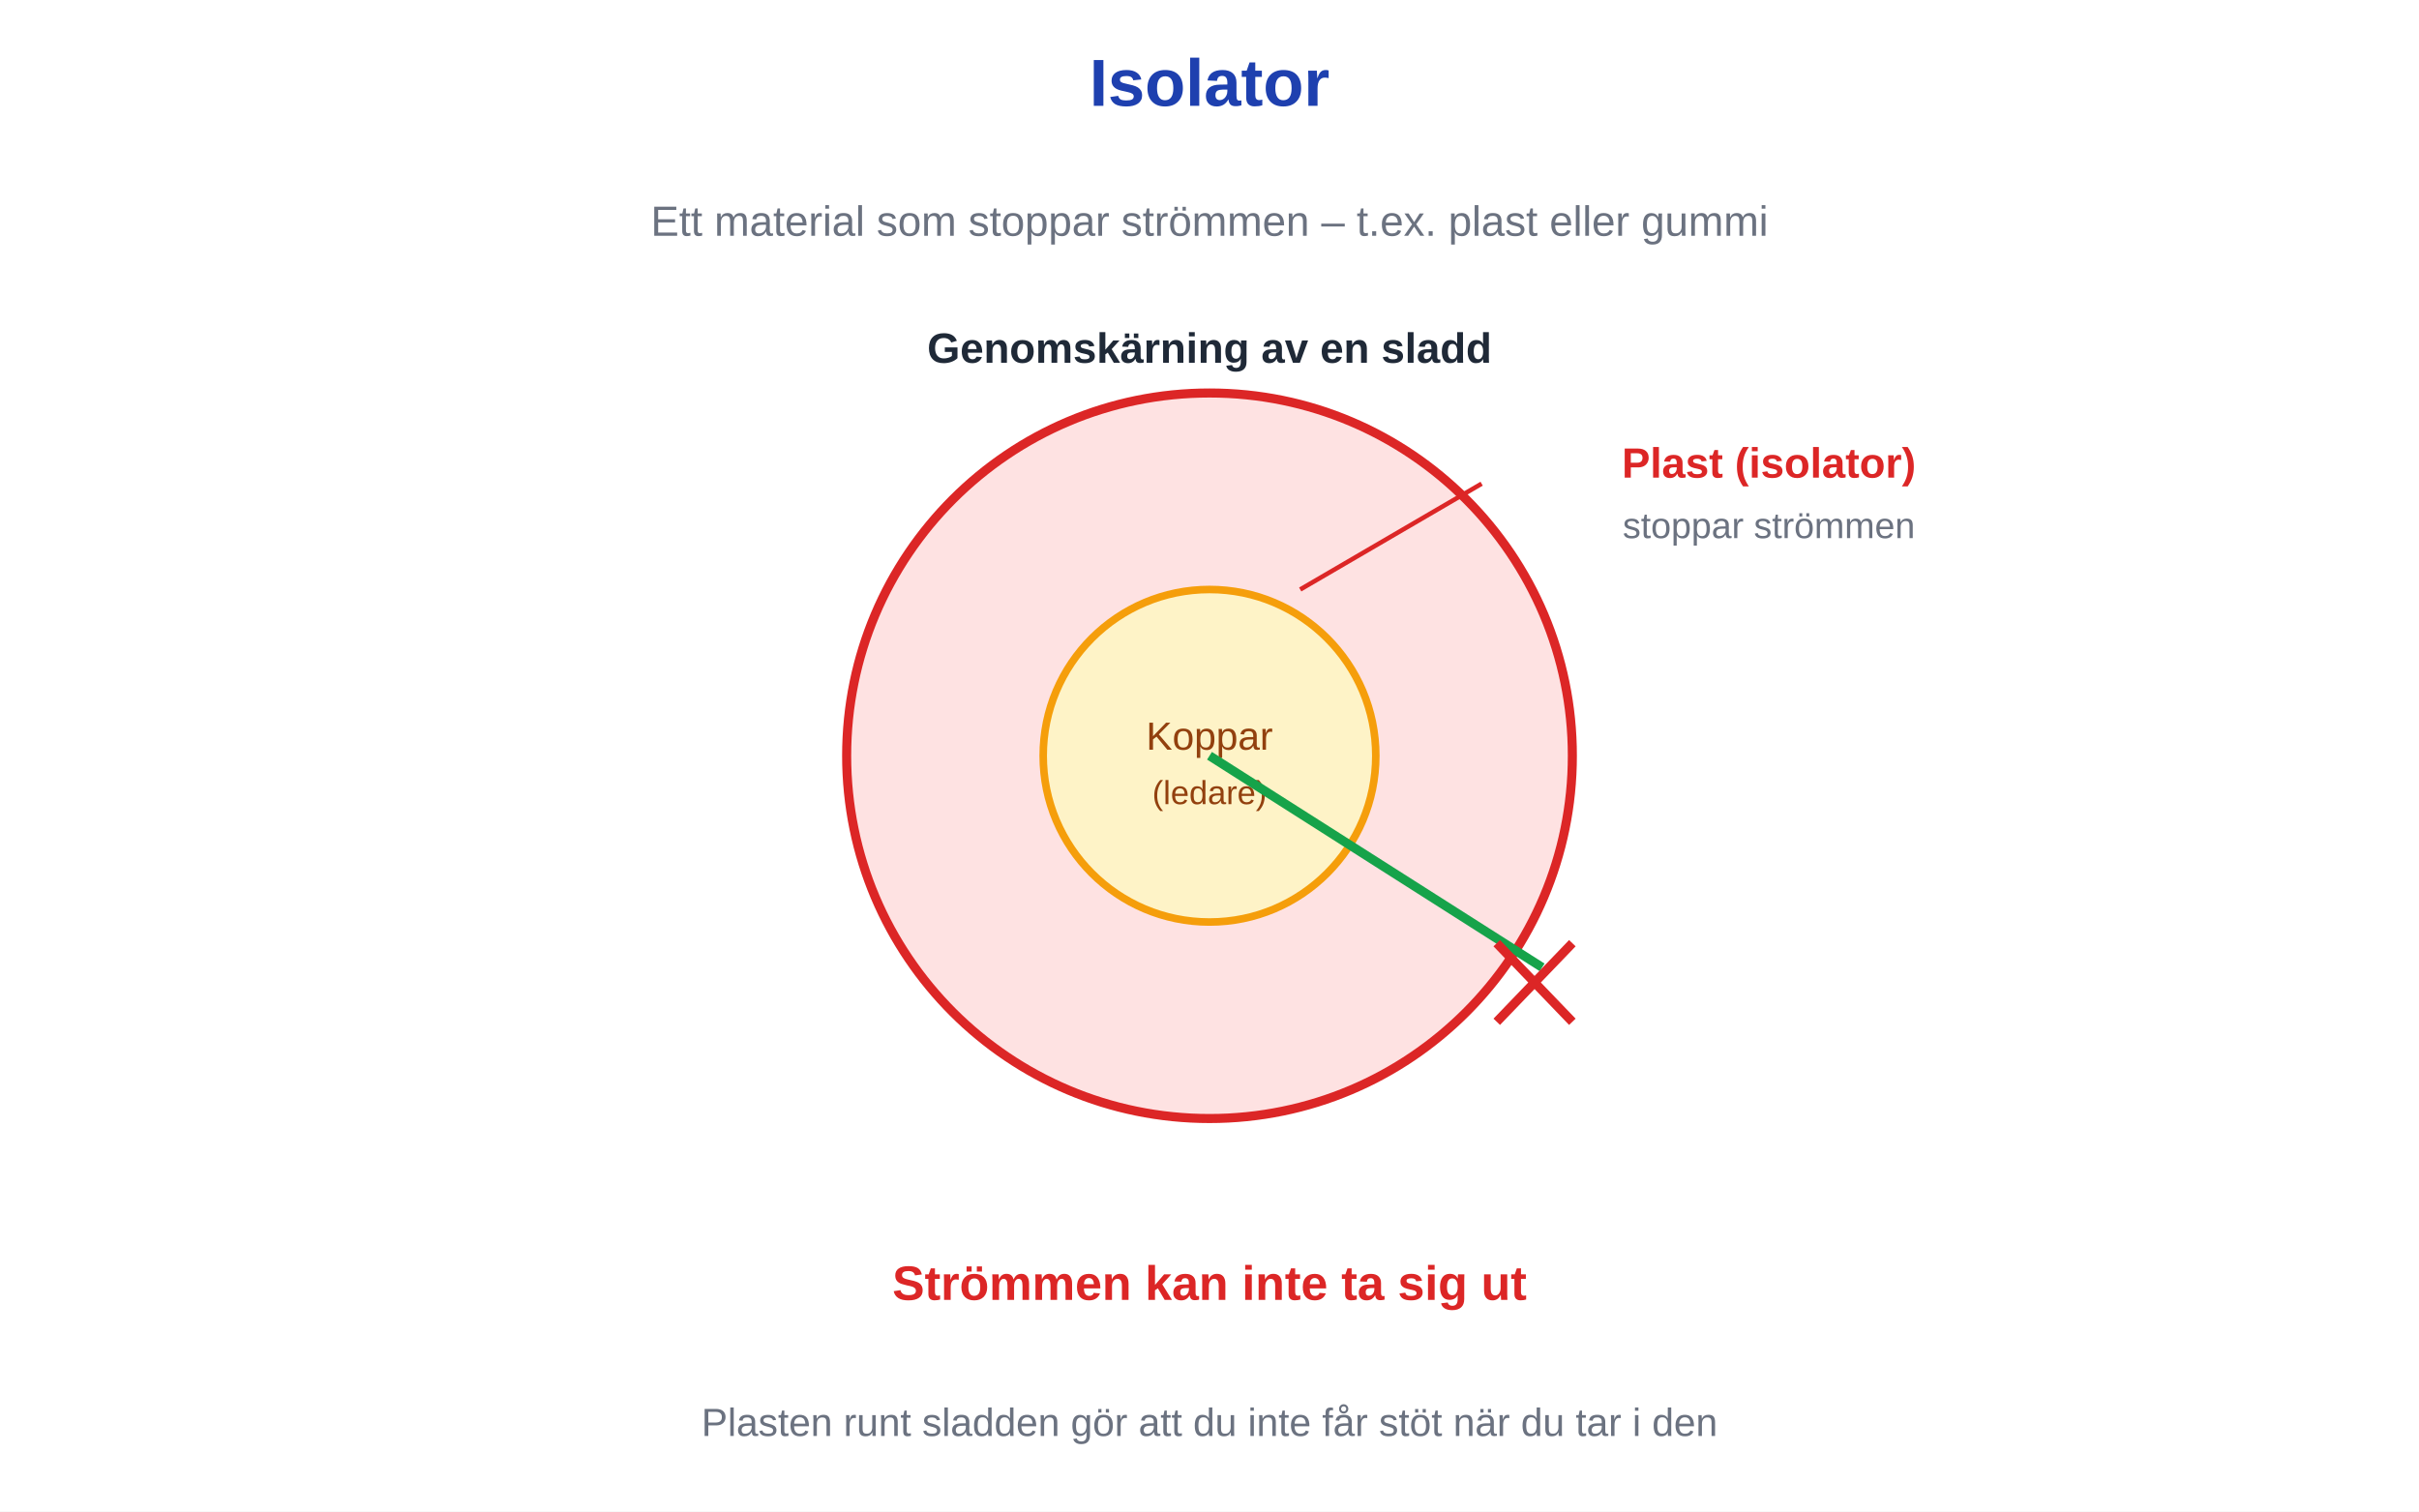
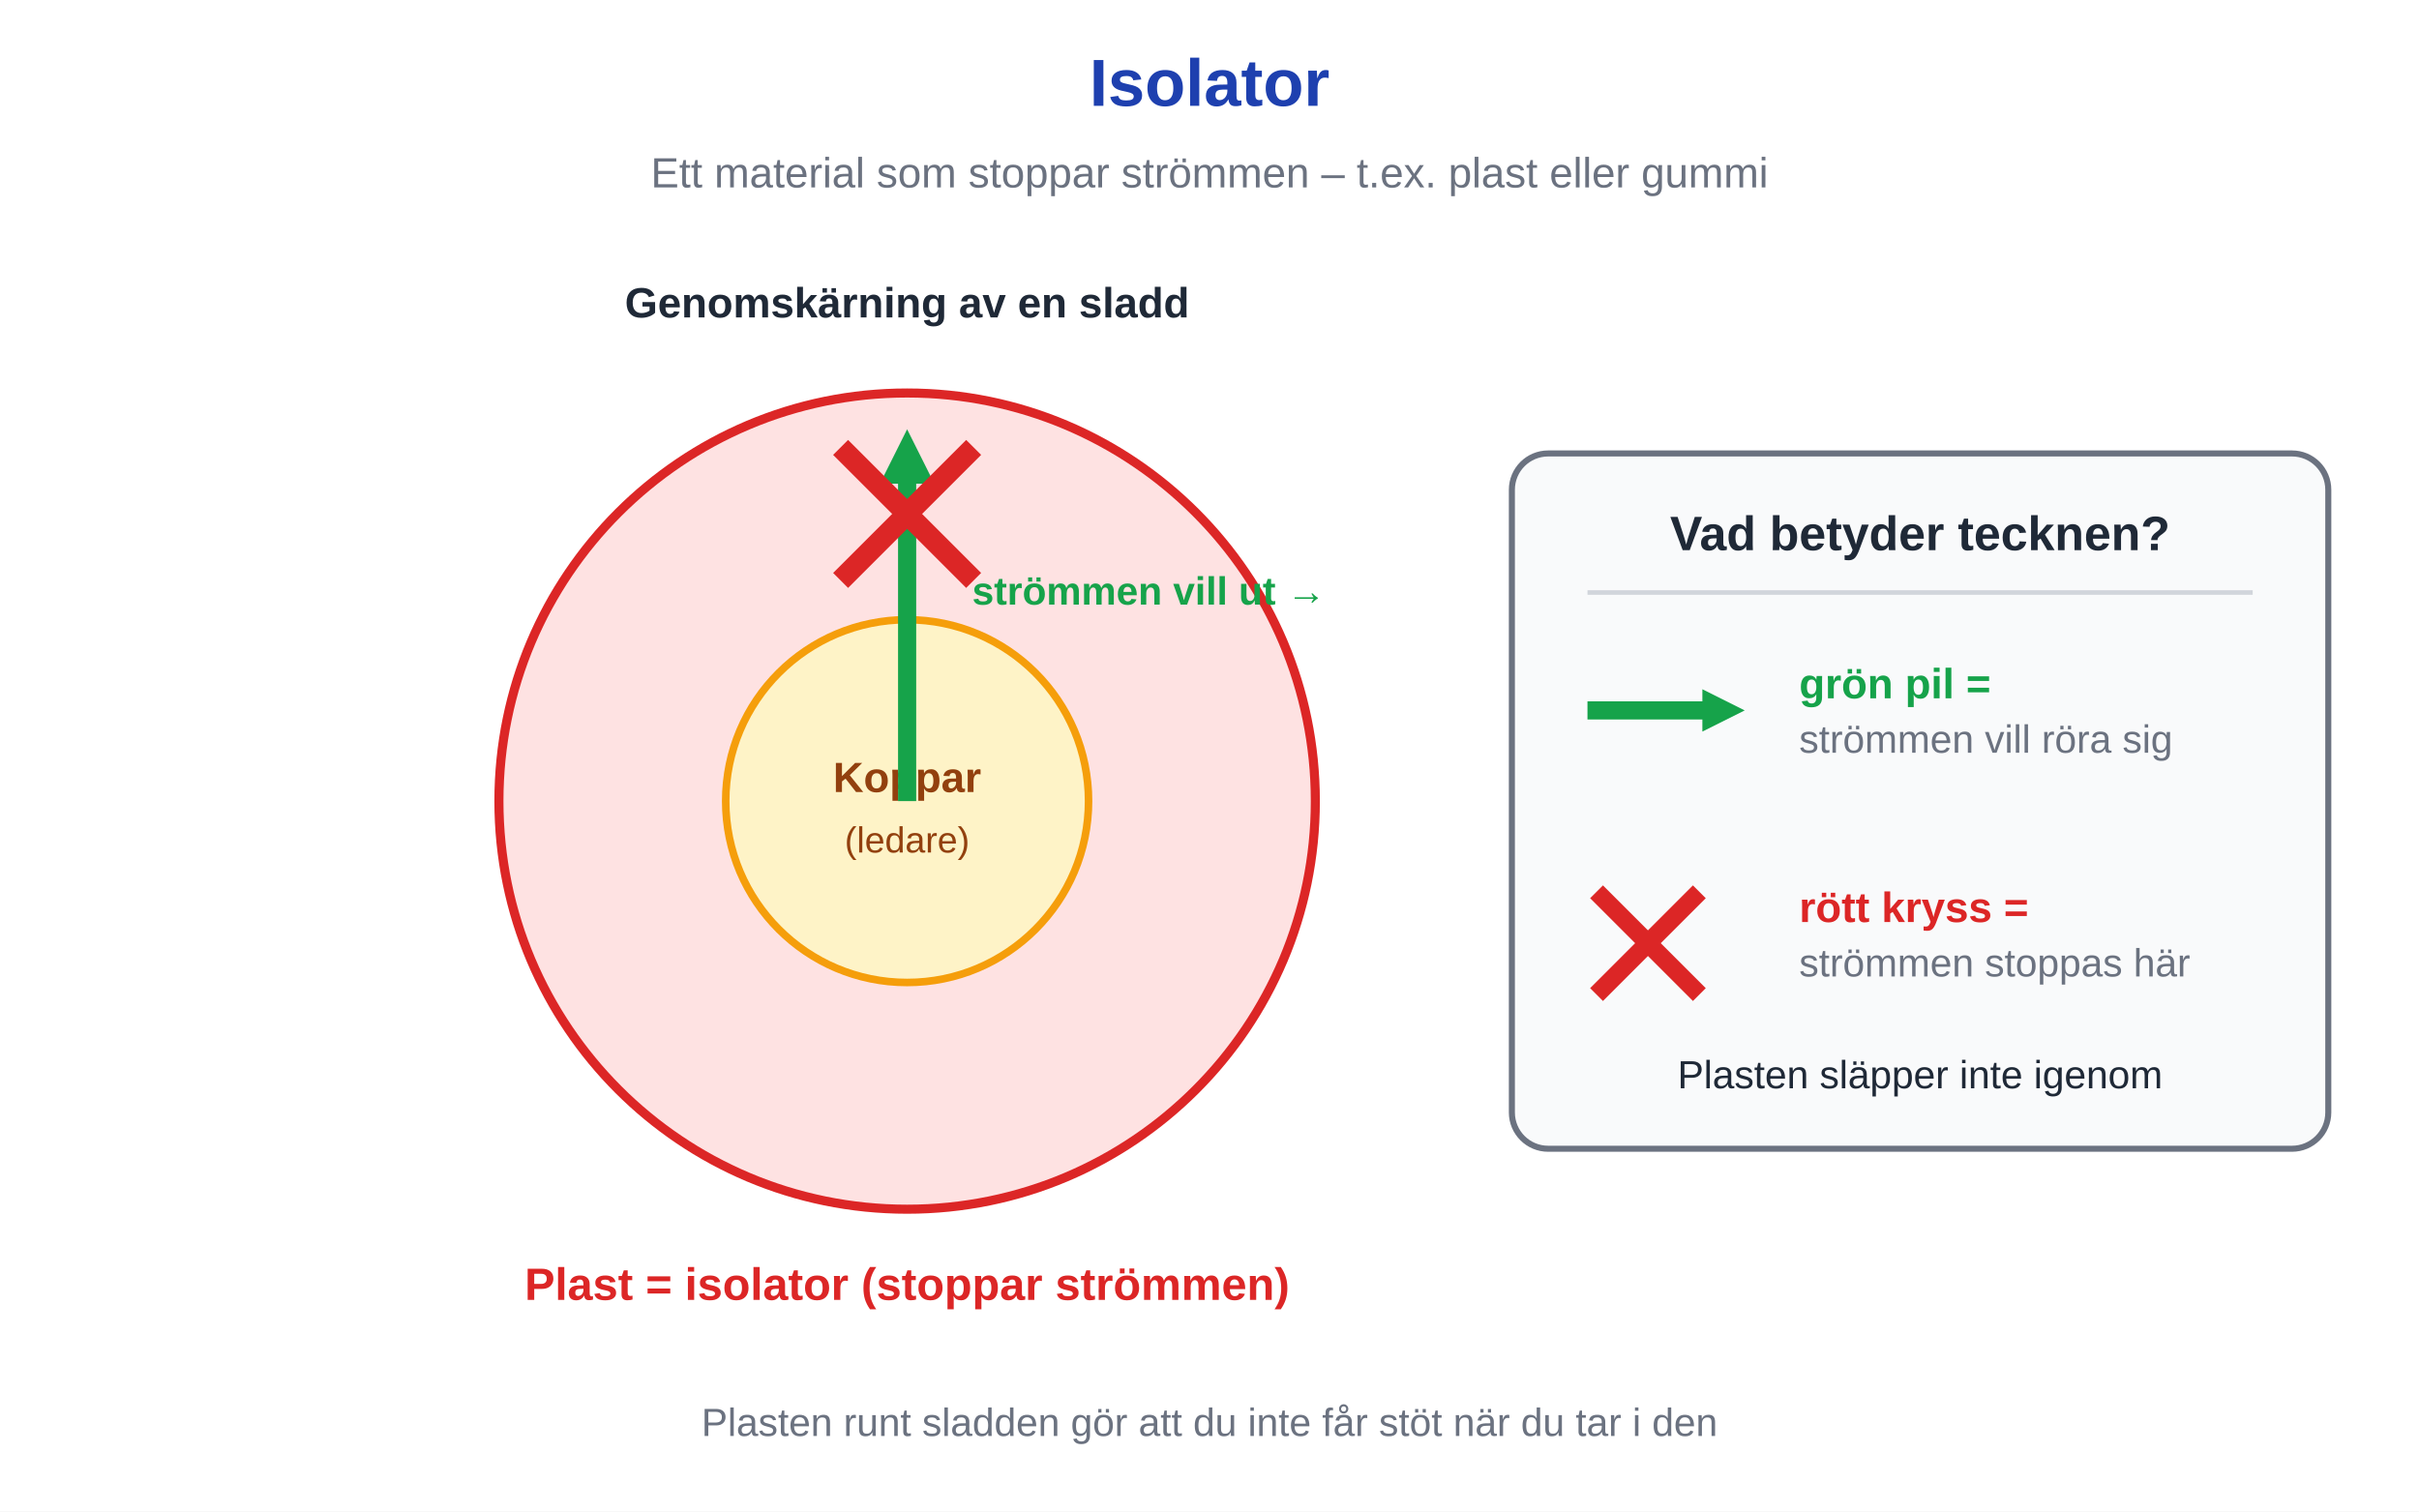
<svg xmlns="http://www.w3.org/2000/svg" viewBox="0 0 800 500" width="800" height="500">
  <rect width="800" height="500" fill="white" />
  <text x="400" y="35" font-family="Arial,sans-serif" font-size="22" fill="#1e40af" text-anchor="middle" font-weight="bold">Isolator</text>
-   <text x="400" y="78" font-family="Arial,sans-serif" font-size="14" fill="#6b7280" text-anchor="middle">Ett material som stoppar strömmen – t.ex. plast eller gummi</text>
-   <text x="400" y="120" font-family="Arial,sans-serif" font-size="14" fill="#1f2937" text-anchor="middle" font-weight="bold">Genomskärning av en sladd</text>
-   <circle cx="400" cy="250" r="120" fill="#fee2e2" stroke="#dc2626" stroke-width="3" />
-   <circle cx="400" cy="250" r="55" fill="#fef3c7" stroke="#f59e0b" stroke-width="2.5" />
-   <text x="400" y="248" font-family="Arial,sans-serif" font-size="13" fill="#92400e" text-anchor="middle">Koppar</text>
-   <text x="400" y="266" font-family="Arial,sans-serif" font-size="11" fill="#92400e" text-anchor="middle">(ledare)</text>
-   <line x1="490" y1="160" x2="430" y2="195" stroke="#dc2626" stroke-width="1.5" />
-   <text x="585" y="158" font-family="Arial,sans-serif" font-size="14" fill="#dc2626" text-anchor="middle" font-weight="bold">Plast (isolator)</text>
-   <text x="585" y="178" font-family="Arial,sans-serif" font-size="12" fill="#6b7280" text-anchor="middle">stoppar strömmen</text>
-   <line x1="400" y1="250" x2="510" y2="320" stroke="#16a34a" stroke-width="3" />
-   <text x="400" y="430" font-family="Arial,sans-serif" font-size="16" fill="#dc2626" text-anchor="middle" font-weight="bold">Strömmen kan inte ta sig ut</text>
-   <line x1="495" y1="312" x2="520" y2="338" stroke="#dc2626" stroke-width="3" />
-   <line x1="520" y1="312" x2="495" y2="338" stroke="#dc2626" stroke-width="3" />
+   <text x="400" y="62" font-family="Arial,sans-serif" font-size="14" fill="#6b7280" text-anchor="middle">Ett material som stoppar strömmen – t.ex. plast eller gummi</text>
+   <text x="300" y="105" font-family="Arial,sans-serif" font-size="14" fill="#1f2937" text-anchor="middle" font-weight="bold">Genomskärning av en sladd</text>
+   <circle cx="300" cy="265" r="135" fill="#fee2e2" stroke="#dc2626" stroke-width="3" />
+   <circle cx="300" cy="265" r="60" fill="#fef3c7" stroke="#f59e0b" stroke-width="2.5" />
+   <text x="300" y="262" font-family="Arial,sans-serif" font-size="14" fill="#92400e" text-anchor="middle" font-weight="bold">Koppar</text>
+   <text x="300" y="282" font-family="Arial,sans-serif" font-size="12" fill="#92400e" text-anchor="middle">(ledare)</text>
+   <text x="300" y="430" font-family="Arial,sans-serif" font-size="15" fill="#dc2626" text-anchor="middle" font-weight="bold">Plast = isolator (stoppar strömmen)</text>
+   <line x1="300" y1="265" x2="300" y2="155" stroke="#16a34a" stroke-width="6" />
+   <polygon points="300,142 291,160 309,160" fill="#16a34a" />
+   <text x="380" y="200" font-family="Arial,sans-serif" font-size="13" fill="#16a34a" text-anchor="middle" font-weight="bold">strömmen vill ut →</text>
+   <line x1="278" y1="148" x2="322" y2="192" stroke="#dc2626" stroke-width="7" />
+   <line x1="322" y1="148" x2="278" y2="192" stroke="#dc2626" stroke-width="7" />
+   <rect x="500" y="150" width="270" height="230" rx="12" fill="#f9fafb" stroke="#6b7280" stroke-width="2" />
+   <text x="635" y="182" font-family="Arial,sans-serif" font-size="16" fill="#1f2937" text-anchor="middle" font-weight="bold">Vad betyder tecknen?</text>
+   <line x1="525" y1="196" x2="745" y2="196" stroke="#d1d5db" stroke-width="1.5" />
+   <line x1="525" y1="235" x2="565" y2="235" stroke="#16a34a" stroke-width="6" />
+   <polygon points="577,235 563,228 563,242" fill="#16a34a" />
+   <text x="595" y="231" font-family="Arial,sans-serif" font-size="14" fill="#16a34a" text-anchor="start" font-weight="bold">grön pil =</text>
+   <text x="595" y="249" font-family="Arial,sans-serif" font-size="13" fill="#6b7280" text-anchor="start">strömmen vill röra sig</text>
+   <line x1="528" y1="295" x2="562" y2="329" stroke="#dc2626" stroke-width="6" />
+   <line x1="562" y1="295" x2="528" y2="329" stroke="#dc2626" stroke-width="6" />
+   <text x="595" y="305" font-family="Arial,sans-serif" font-size="14" fill="#dc2626" text-anchor="start" font-weight="bold">rött kryss =</text>
+   <text x="595" y="323" font-family="Arial,sans-serif" font-size="13" fill="#6b7280" text-anchor="start">strömmen stoppas här</text>
+   <text x="635" y="360" font-family="Arial,sans-serif" font-size="13" fill="#1f2937" text-anchor="middle">Plasten släpper inte igenom</text>
  <text x="400" y="475" font-family="Arial,sans-serif" font-size="13" fill="#6b7280" text-anchor="middle">Plasten runt sladden gör att du inte får stöt när du tar i den</text>
</svg>
